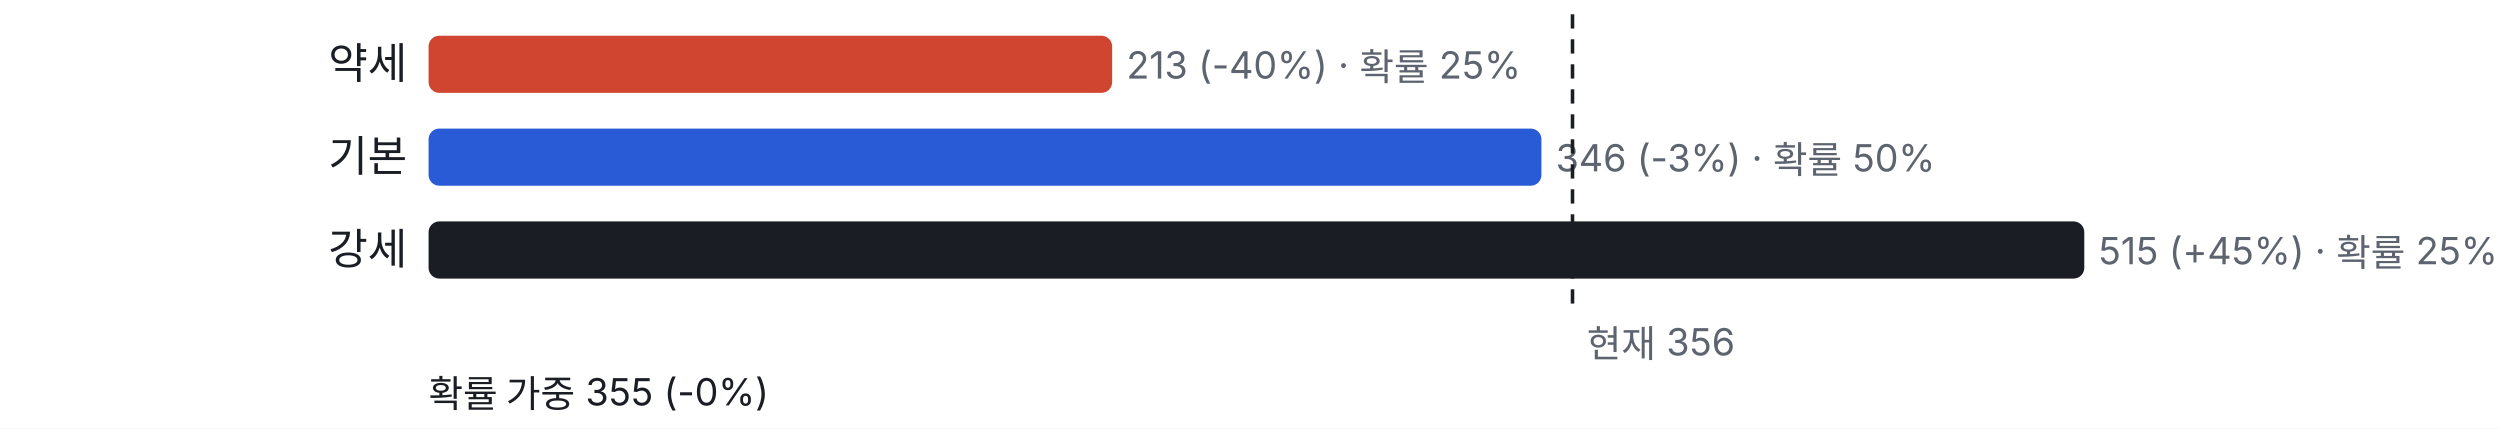
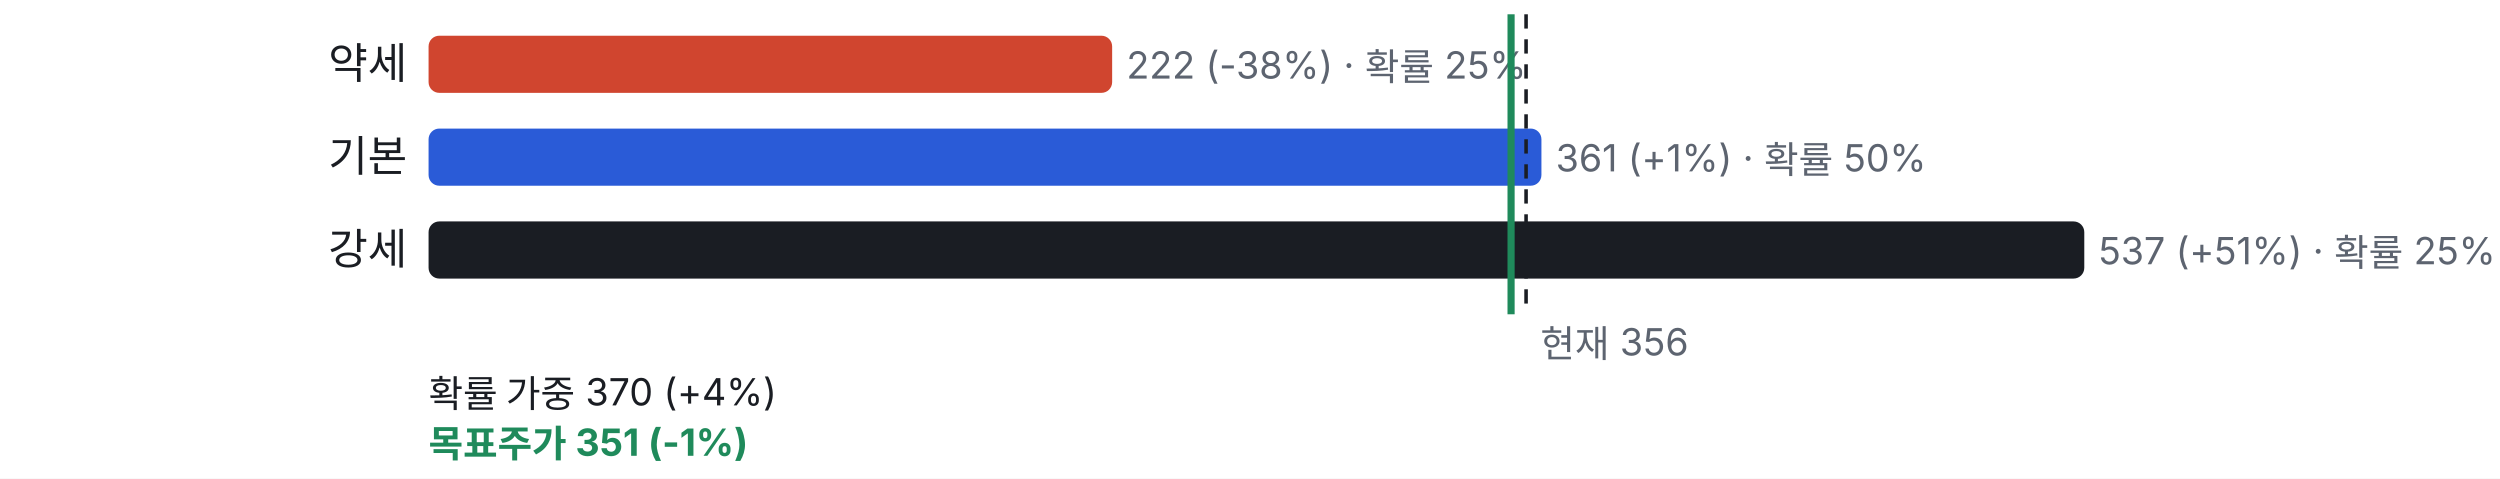
- <svg xmlns="http://www.w3.org/2000/svg" viewBox="0 0 700 120" width="700" height="120">
+ <svg xmlns="http://www.w3.org/2000/svg" viewBox="0 0 700 134" width="700" height="134">
  <style>text{fill:#5d6470;font-size:10.5px;font-family:-apple-system,'Apple SD Gothic Neo','Malgun Gothic',sans-serif}</style>
  <rect width="100%" height="100%" fill="#ffffff" />
  <g transform="translate(0,0)">
    <text x="114" y="22" text-anchor="end" style="fill:#1a1d23;font-size:12px">약세</text>
    <rect x="120" y="10" width="191.4" height="16" rx="3" fill="#d0452f" />
-     <text x="315.4" y="22">213 (-40%) · 확률 25%</text>
+     <text x="315.4" y="22">222 (-38%) · 확률 25%</text>
    <text x="114" y="48" text-anchor="end" style="fill:#1a1d23;font-size:12px">기본</text>
    <rect x="120" y="36" width="311.6" height="16" rx="3" fill="#2a5bd7" />
-     <text x="435.6" y="48">346 (-3%) · 확률 50%</text>
+     <text x="435.6" y="48">361 (+1%) · 확률 50%</text>
    <text x="114" y="74" text-anchor="end" style="fill:#1a1d23;font-size:12px">강세</text>
    <rect x="120" y="62" width="463.6" height="16" rx="3" fill="#1a1d23" />
-     <text x="587.6" y="74">515 (+45%) · 확률 25%</text>
-     <line x1="440.3" x2="440.3" y1="4" y2="88" stroke="#1a1d23" stroke-dasharray="4 3" />
-     <text x="444.3" y="100">현재 356</text>
-     <text x="120" y="114" style="fill:#1a1d23">확률 가중 355 (-0%)</text>
+     <text x="587.6" y="74">537 (+51%) · 확률 25%</text>
+     <line x1="427.3" x2="427.3" y1="4" y2="88" stroke="#1a1d23" stroke-dasharray="4 3" />
+     <text x="431.3" y="100">현재 356</text>
+     <text x="120" y="114" style="fill:#1a1d23">확률 가중 370 (+4%)</text>
+     <line x1="423.1" x2="423.1" y1="4" y2="88" stroke="#1f8a5b" stroke-width="2" />
+     <text x="120" y="128" style="fill:#1f8a5b;font-weight:700">목표주가 351 (-1%)</text>
  </g>
</svg>
